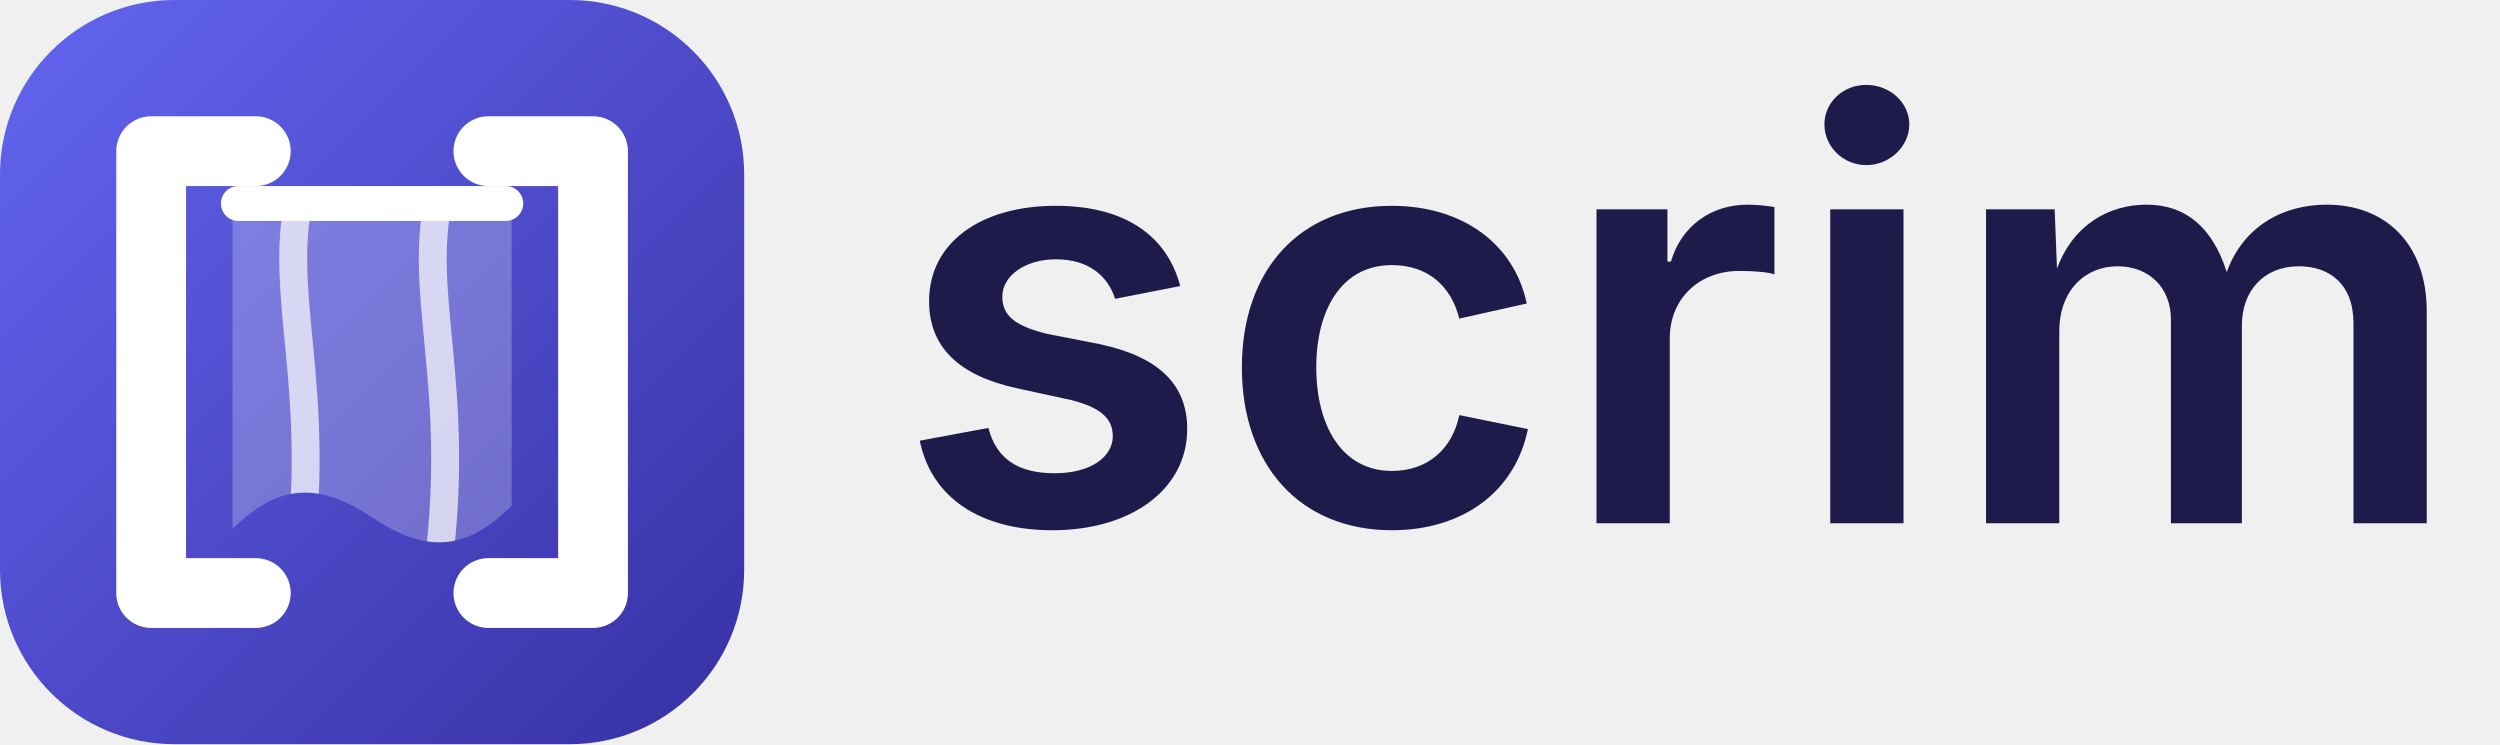
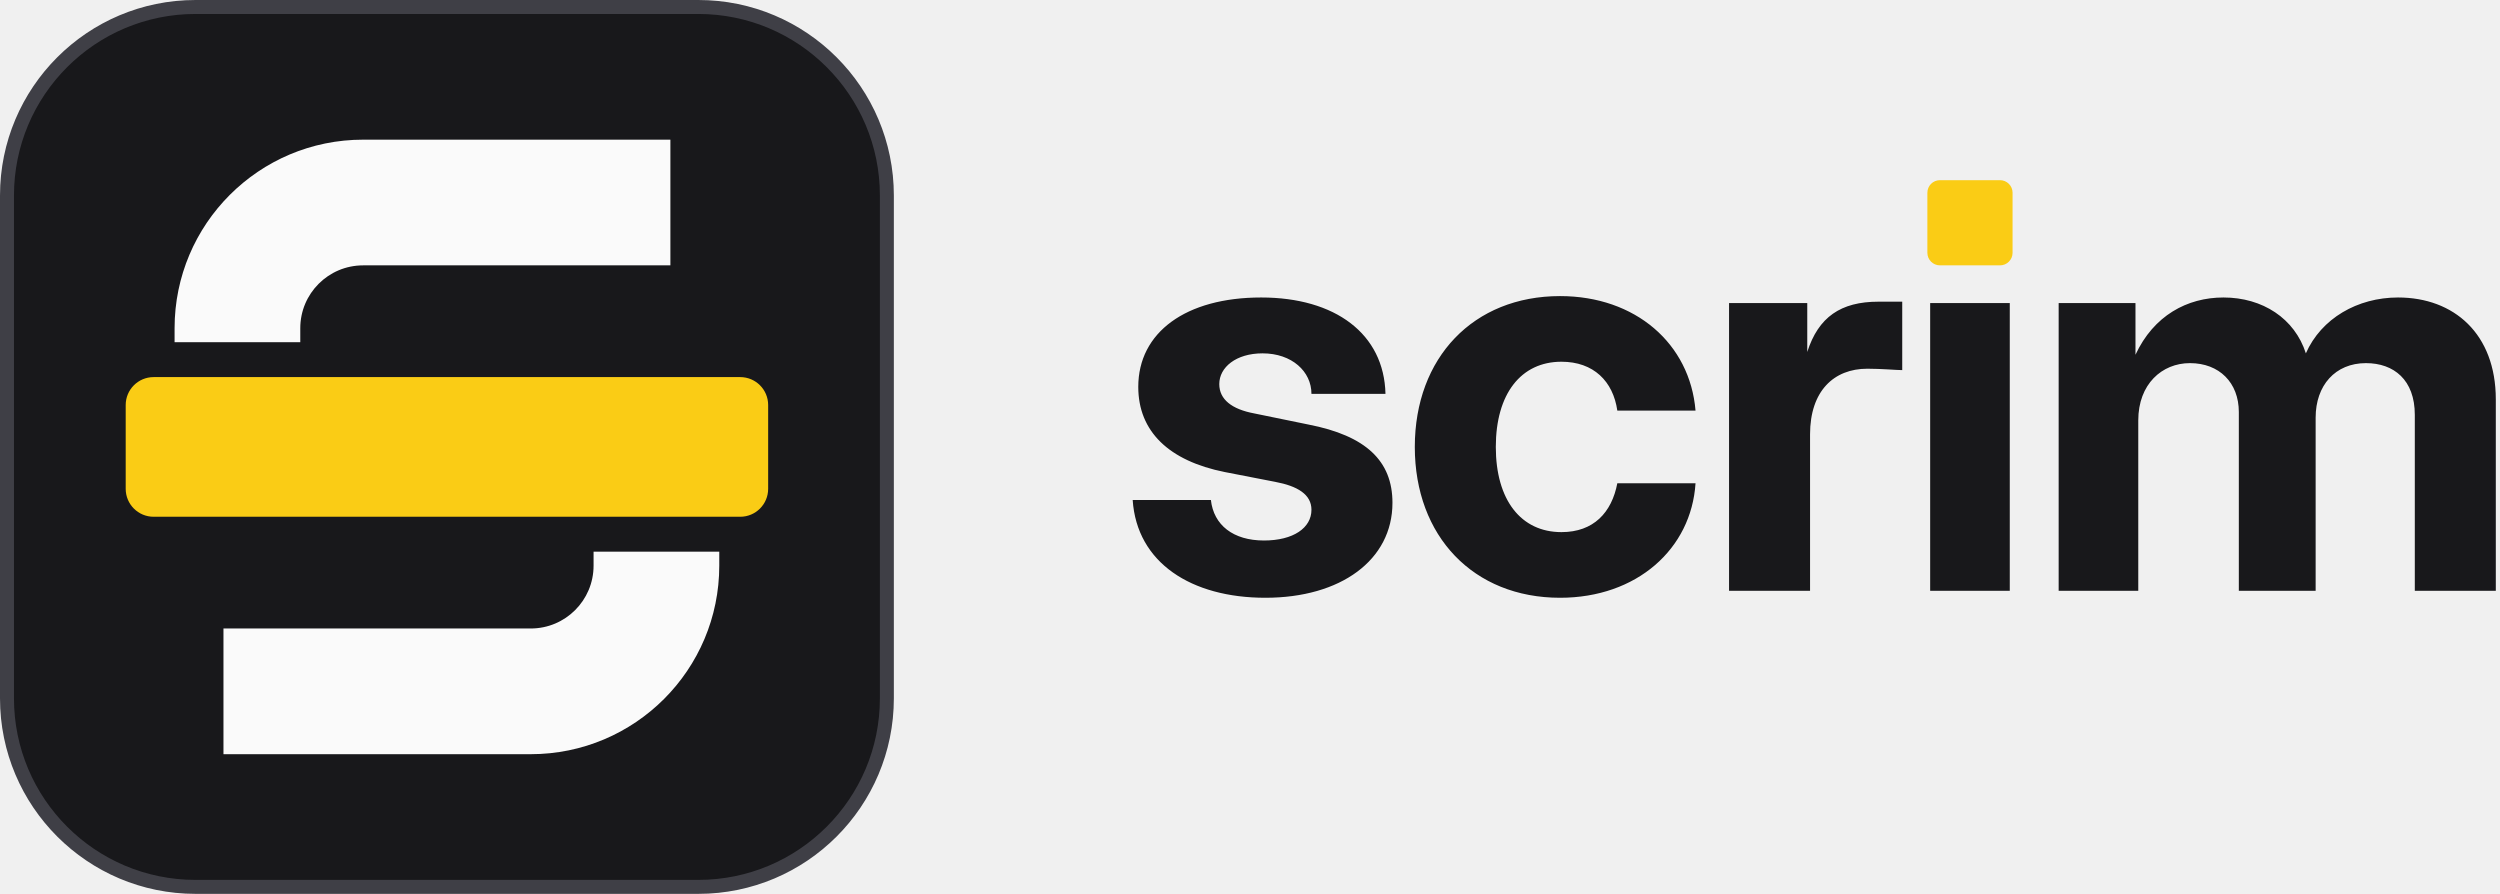
- <svg xmlns="http://www.w3.org/2000/svg" viewBox="0 0 215 64" role="img" aria-label="scrim">
-   <style>
-     .word { fill: #1e1b4b; }
-     @media (prefers-color-scheme: dark) { .word { fill: #e0e7ff; } }
-   </style>
-   <defs>
-     <linearGradient id="g" x1="0" y1="0" x2="1" y2="1">
-       <stop offset="0" stop-color="#6366f1" />
-       <stop offset="1" stop-color="#3730a3" />
-     </linearGradient>
-   </defs>
-   <rect width="64" height="64" rx="15" fill="url(#g)" />
-   <clipPath id="c">
-     <path id="veil" d="M20 18H44V43.5C40 47.5 36.5 47.5 32 44.5C27.5 41.5 24 41.5 20 45.5Z" />
-   </clipPath>
-   <use href="#veil" fill="#fff" fill-opacity=".24" />
-   <path clip-path="url(#c)" fill="none" stroke="#fff" stroke-width="2.4" stroke-opacity=".7" d="M26 16C23.5 25 28 33 25.5 50M38 16C35.5 25 40 33 37.5 50" />
-   <g fill="none" stroke="#fff" stroke-linecap="round" stroke-linejoin="round">
-     <path stroke-width="3" d="M20.5 17.5H43.5" />
-     <path stroke-width="6" d="M22 13H13V51H22M42 13H51V51H42" />
-   </g>
-   <path class="word" d="M90.5 45.6C97.4 45.6 102.1 42 102.1 36.9C102.1 33.1 99.7 30.7 94.6 29.6L90 28.7C87.2 28 86.2 27.1 86.2 25.5C86.2 23.7 88.2 22.3 90.8 22.3C93.7 22.3 95.3 23.8 95.9 25.7L101.5 24.6C100.4 20.4 96.9 17.7 90.8 17.7C84.3 17.7 79.9 20.9 79.9 25.9C79.9 29.8 82.4 32.3 87.5 33.4L92.1 34.4C94.5 35 95.7 35.9 95.7 37.5C95.7 39.3 93.8 40.7 90.7 40.7C87.6 40.7 85.7 39.5 85 36.8L79.1 37.9C80.1 42.8 84.3 45.6 90.5 45.6ZM119.7 45.6C125.8 45.6 130.3 42.3 131.4 36.9L125.5 35.7C124.9 38.6 122.8 40.5 119.7 40.5C115.4 40.5 113.2 36.6 113.2 31.6C113.2 26.6 115.4 22.8 119.7 22.8C122.8 22.8 124.8 24.6 125.5 27.4L131.3 26.1C130.2 20.9 125.7 17.7 119.7 17.7C111.8 17.7 106.8 23.2 106.8 31.6C106.8 40 111.8 45.6 119.7 45.6ZM137.3 45H143.6V29.1C143.6 25.7 146.1 23.3 149.6 23.3C150.8 23.3 152.1 23.4 152.6 23.6V17.8C152 17.7 151 17.6 150.3 17.6C147.2 17.6 144.6 19.4 143.7 22.5H143.4V18H137.3ZM157.4 45H163.7V18H157.4ZM160.5 14.2C162.5 14.2 164.2 12.6 164.2 10.7C164.2 8.8 162.5 7.3 160.5 7.3C158.5 7.3 156.9 8.8 156.9 10.7C156.9 12.6 158.5 14.2 160.5 14.2ZM170.8 45H177.1V28.5C177.1 24.9 179.4 22.9 182.1 22.9C184.8 22.9 186.7 24.7 186.7 27.5V45H192.8V28C192.8 25 194.7 22.9 197.7 22.9C200.3 22.9 202.4 24.4 202.4 27.8V45H208.7V26.8C208.7 20.8 205 17.6 200.1 17.6C196.3 17.6 192.9 19.5 191.5 23.4C190.3 19.6 188 17.6 184.6 17.6C181.4 17.6 178.3 19.3 176.9 23.1L176.7 18H170.8Z" />
+ <svg xmlns="http://www.w3.org/2000/svg" viewBox="0 0 179 64" width="179" height="64" role="img" aria-label="scrim">
+   <rect x=".5" y=".5" width="63" height="63" rx="13.5" fill="#18181b" stroke="#3f3f46" />
+   <path d="M48 10H26A13.5 13.5 0 0 0 12.5 23.5V24.5H21.5V23.5A4.5 4.5 0 0 1 26 19H48ZM51.5 39.5V40.5A13.5 13.5 0 0 1 38 54H16V45H38A4.5 4.5 0 0 0 42.5 40.5V39.5Z" fill="#fafafa" />
+   <rect x="9" y="27" width="46" height="10" rx="2" fill="#facc15" />
+   <path d="M90.6 42.8C96 42.8 99.7 40.1 99.7 36C99.7 33 97.8 31.2 93.7 30.4L89.8 29.6C88.2 29.3 87.3 28.6 87.3 27.5C87.3 26.3 88.5 25.3 90.4 25.3C92.5 25.3 93.9 26.6 93.9 28.2H99.2C99.1 23.9 95.6 21.3 90.3 21.3C84.9 21.3 81.5 23.8 81.5 27.7C81.5 30.9 83.7 33 87.7 33.8L91.3 34.5C92.9 34.8 93.9 35.4 93.9 36.5C93.9 37.8 92.6 38.7 90.5 38.7C88.3 38.7 86.9 37.6 86.7 35.8H81.1C81.4 40.3 85.3 42.8 90.6 42.8ZM111.7 42.8C117.2 42.8 121.1 39.3 121.4 34.6H115.8C115.4 36.7 114.1 38.1 111.8 38.1C108.9 38.1 107.1 35.8 107.1 32C107.1 28.2 108.9 25.9 111.8 25.9C114.1 25.9 115.5 27.3 115.8 29.4H121.4C121 24.6 117.1 21.2 111.7 21.2C105.5 21.2 101.3 25.6 101.3 32C101.3 38.4 105.5 42.8 111.7 42.8ZM123.8 42.3H129.6V31.1C129.6 28 131.3 26.4 133.7 26.4C134.7 26.4 135.8 26.5 136.2 26.5V21.6C135.7 21.6 135.1 21.6 134.5 21.6C131.8 21.6 130.2 22.7 129.4 25.2H129.4V21.7H123.8ZM138.2 42.3H143.9V21.7H138.2ZM147.4 42.3H153.1V30.1C153.1 27.5 154.8 26 156.8 26C158.9 26 160.3 27.4 160.3 29.5V42.3H165.8V29.9C165.8 27.6 167.2 26 169.4 26C171.4 26 172.9 27.2 172.9 29.7V42.3H178.7V28.6C178.7 23.9 175.7 21.3 171.7 21.3C168.8 21.3 166.2 22.8 165.1 25.3C164.3 22.8 162 21.3 159.2 21.3C156.6 21.3 154.2 22.6 152.9 25.4V21.7H147.4Z" fill="#18181b" />
+   <rect x="138" y="12.9" width="6.1" height="6.1" rx=".9" fill="#facc15" />
</svg>
